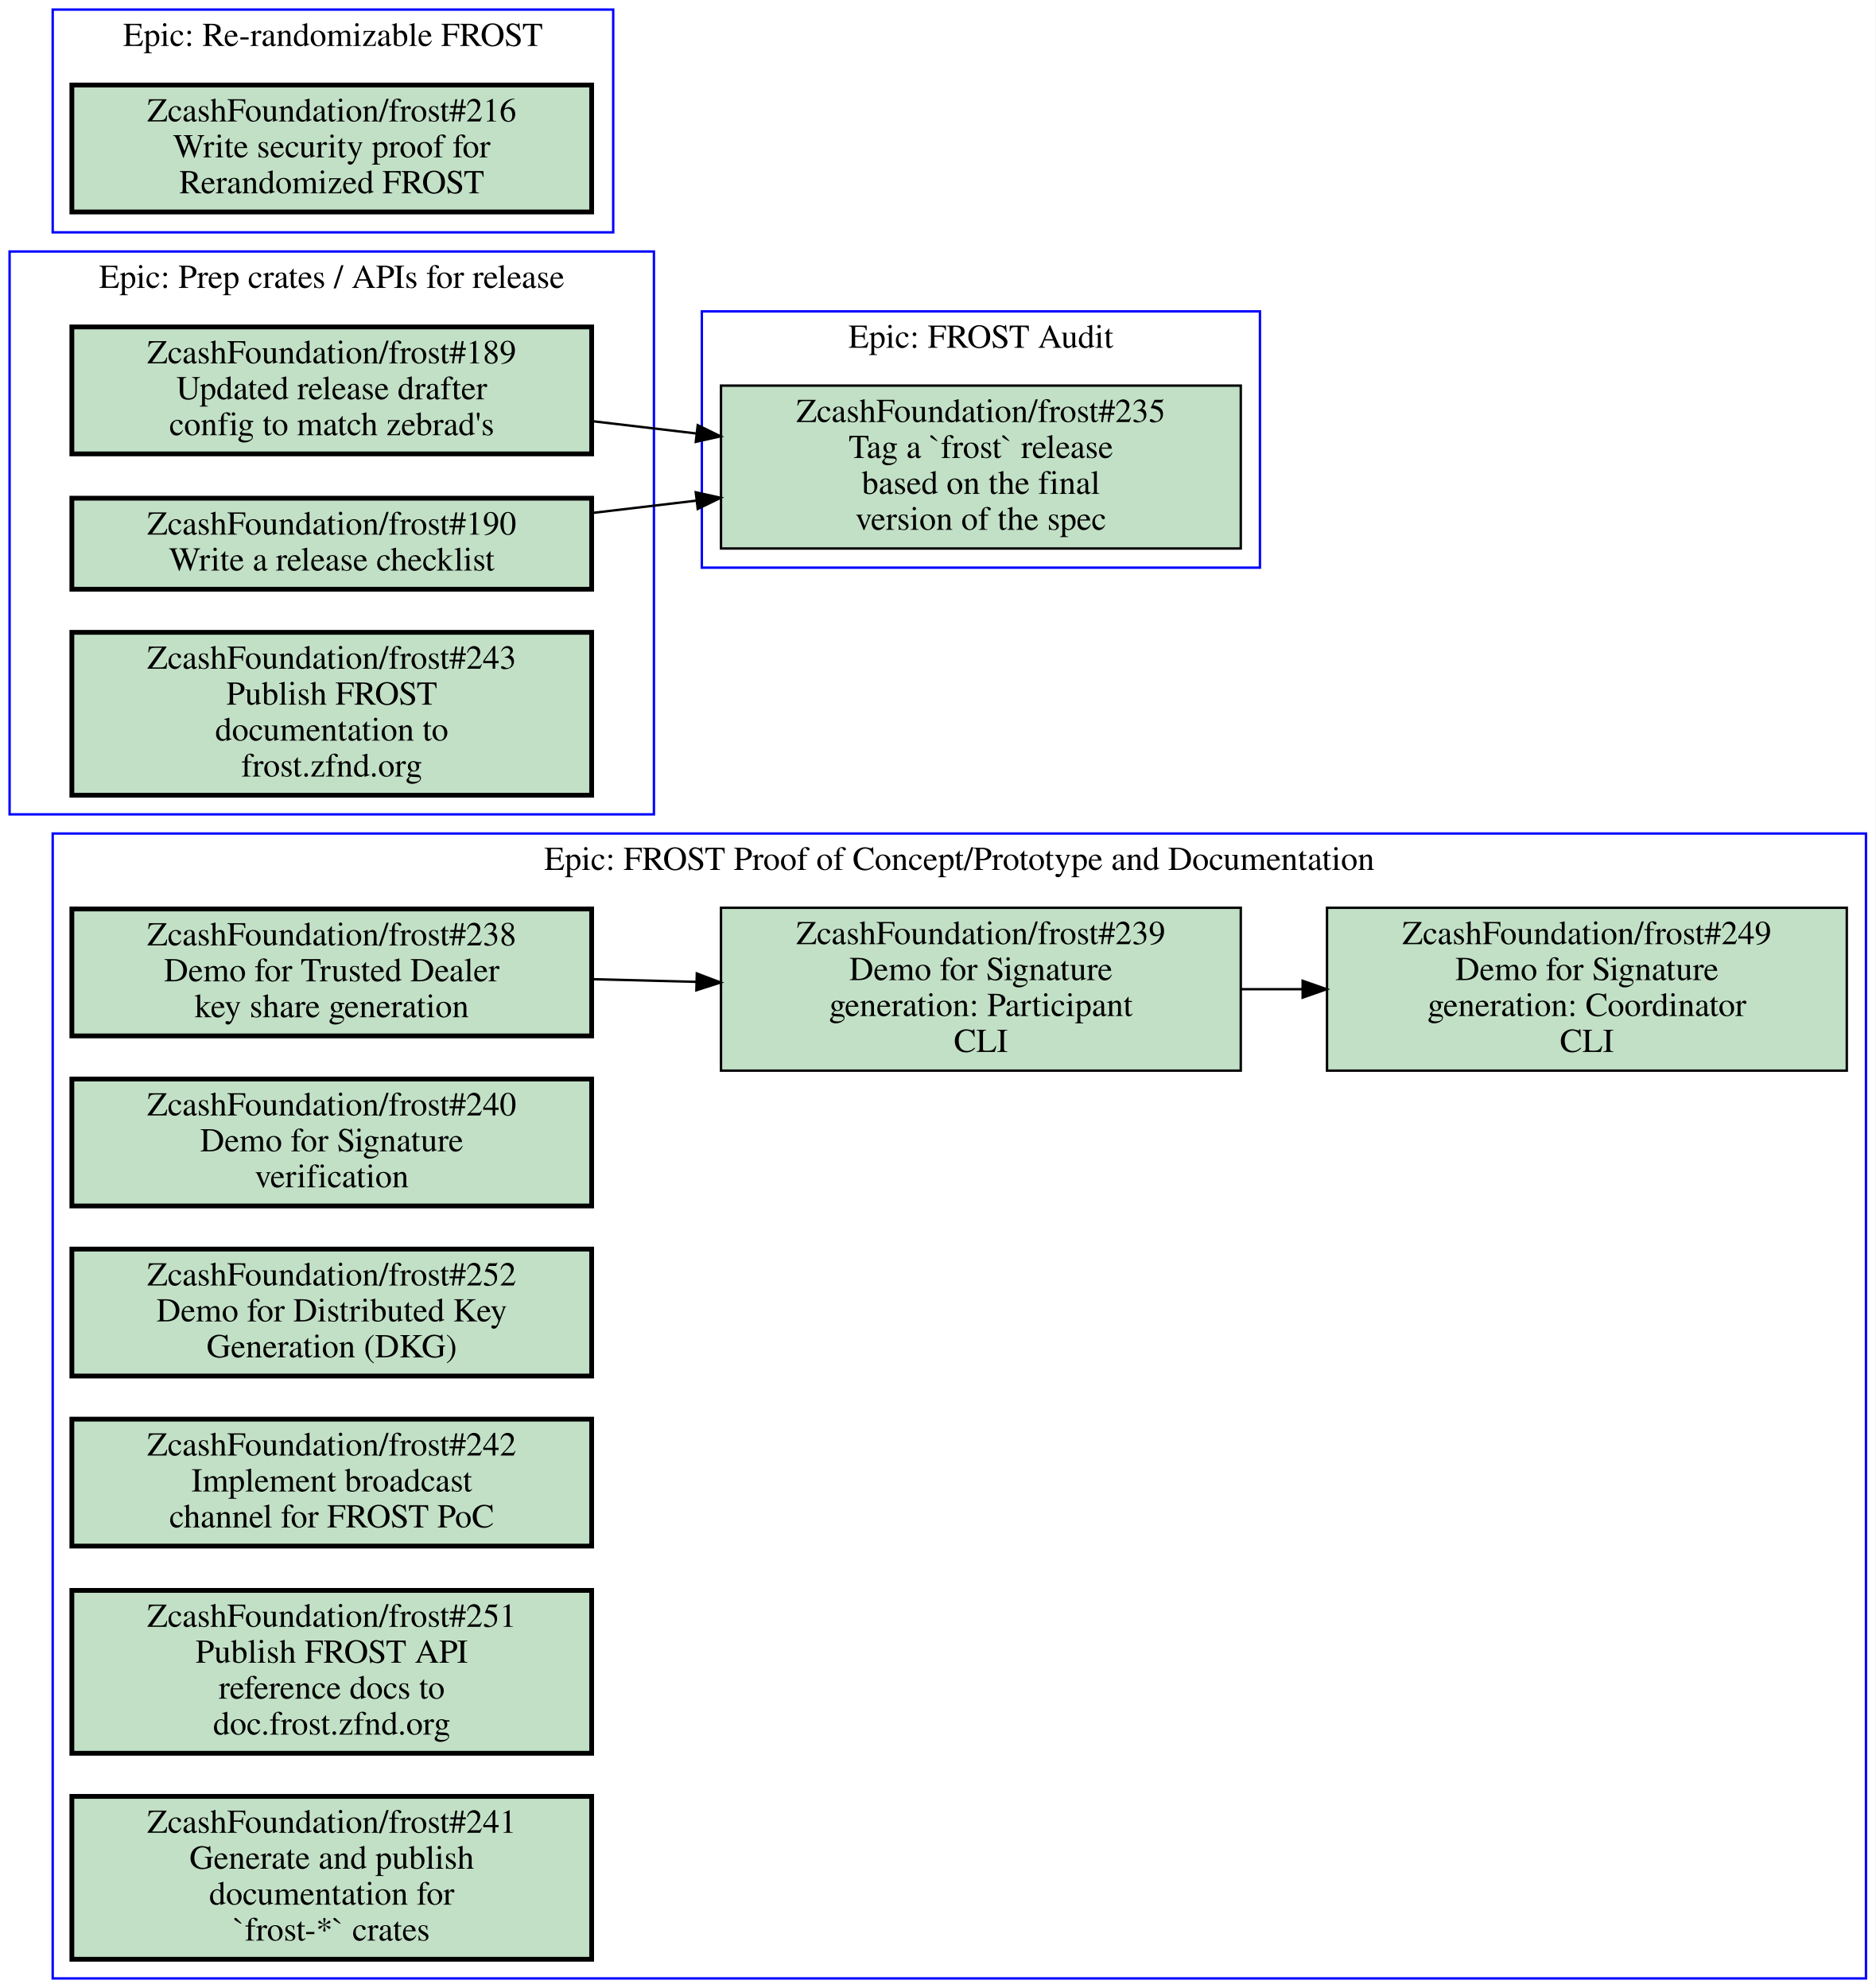
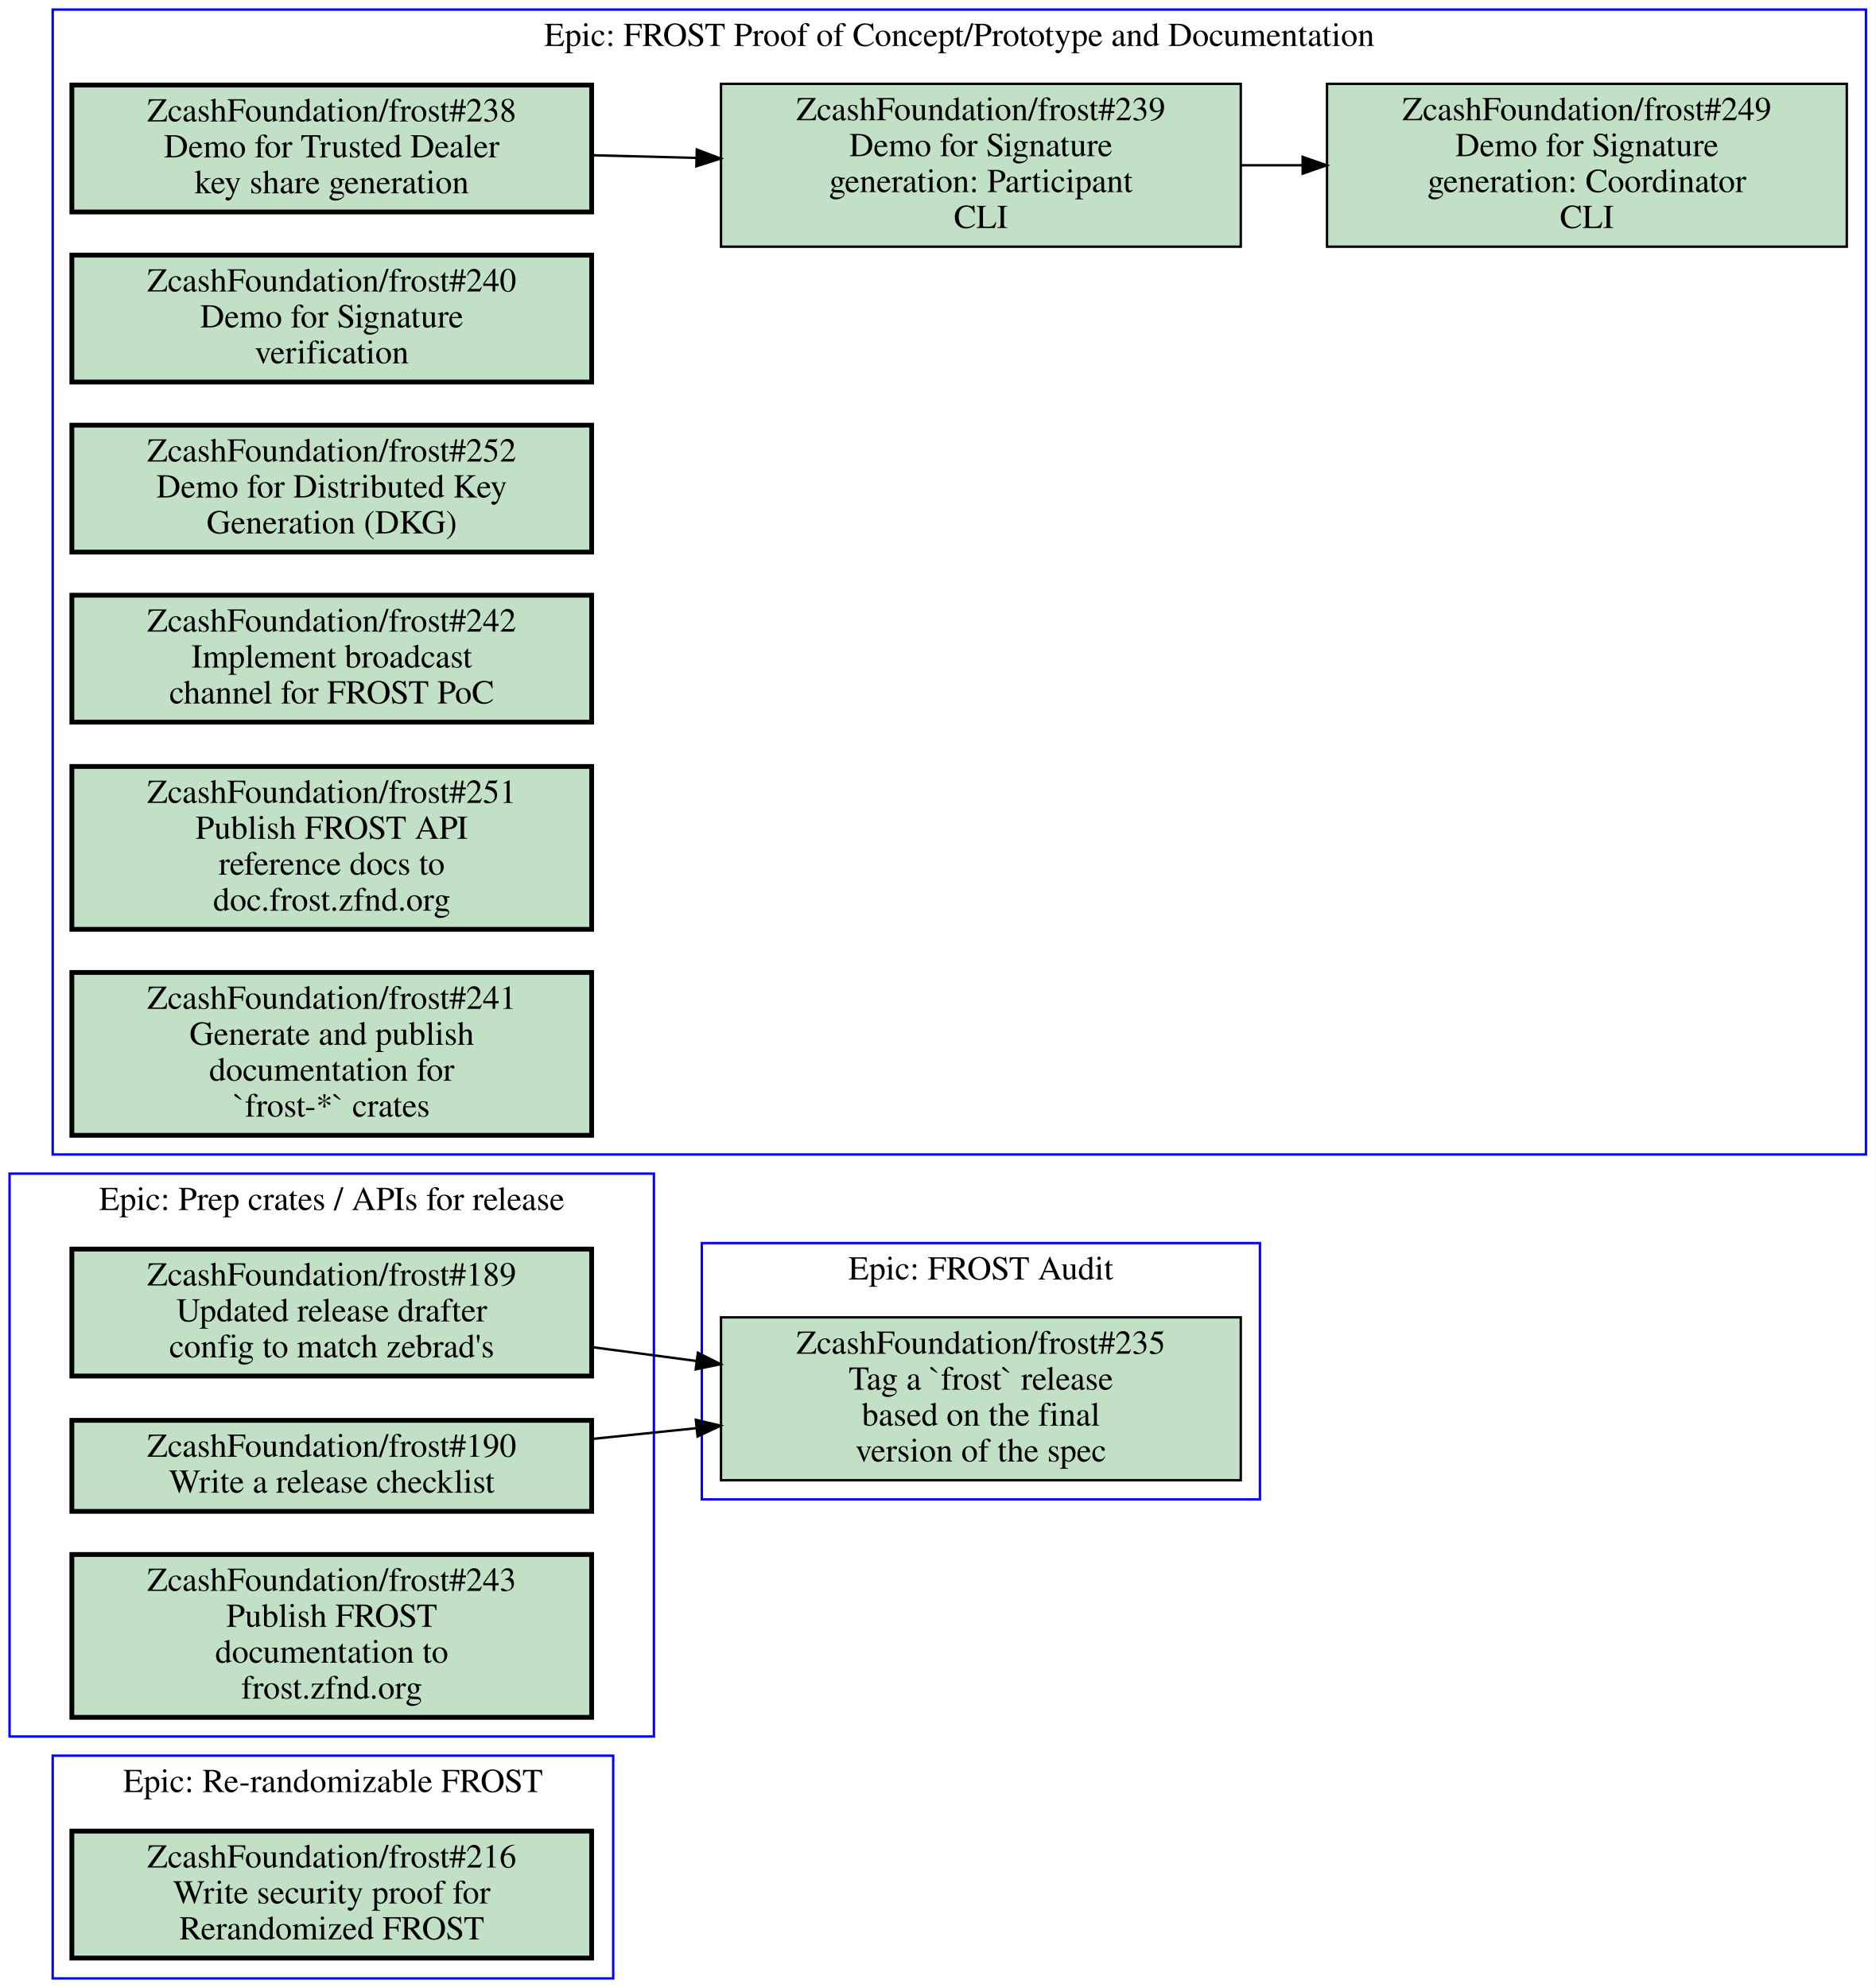
<svg xmlns="http://www.w3.org/2000/svg" xmlns:xlink="http://www.w3.org/1999/xlink" width="783pt" height="830pt" viewBox="0.00 0.00 783.00 830.00">
  <g id="graph0" class="graph" transform="scale(1 1) rotate(0) translate(4 826)">
    <polygon fill="#ffffff" stroke="transparent" points="-4,4 -4,-826 779,-826 779,4 -4,4" />
    <g id="clust1" class="cluster">
-       <polygon fill="none" stroke="#0000ff" points="18,0 18,-478 775,-478 775,0 18,0" />
-       <text text-anchor="middle" x="396.5" y="-462.8" font-family="Times,serif" font-size="14.00" fill="#000000">Epic: FROST Proof of Concept/Prototype and Documentation</text>
+       <polygon fill="none" stroke="#0000ff" points="18,-344 18,-822 775,-822 775,-344 18,-344" />
+       <text text-anchor="middle" x="396.5" y="-806.8" font-family="Times,serif" font-size="14.00" fill="#000000">Epic: FROST Proof of Concept/Prototype and Documentation</text>
    </g>
    <g id="clust2" class="cluster">
-       <polygon fill="none" stroke="#0000ff" points="289,-589 289,-696 522,-696 522,-589 289,-589" />
-       <text text-anchor="middle" x="405.5" y="-680.8" font-family="Times,serif" font-size="14.00" fill="#000000">Epic: FROST Audit</text>
+       <polygon fill="none" stroke="#0000ff" points="289,-200 289,-307 522,-307 522,-200 289,-200" />
+       <text text-anchor="middle" x="405.5" y="-291.8" font-family="Times,serif" font-size="14.00" fill="#000000">Epic: FROST Audit</text>
    </g>
    <g id="clust3" class="cluster">
-       <polygon fill="none" stroke="#0000ff" points="0,-486 0,-721 269,-721 269,-486 0,-486" />
-       <text text-anchor="middle" x="134.5" y="-705.8" font-family="Times,serif" font-size="14.00" fill="#000000">Epic: Prep crates / APIs for release</text>
+       <polygon fill="none" stroke="#0000ff" points="18,0 18,-93 252,-93 252,0 18,0" />
+       <text text-anchor="middle" x="135" y="-77.8" font-family="Times,serif" font-size="14.00" fill="#000000">Epic: Re-randomizable FROST</text>
    </g>
    <g id="clust4" class="cluster">
-       <polygon fill="none" stroke="#0000ff" points="18,-729 18,-822 252,-822 252,-729 18,-729" />
-       <text text-anchor="middle" x="135" y="-806.8" font-family="Times,serif" font-size="14.00" fill="#000000">Epic: Re-randomizable FROST</text>
+       <polygon fill="none" stroke="#0000ff" points="0,-101 0,-336 269,-336 269,-101 0,-101" />
+       <text text-anchor="middle" x="134.5" y="-320.8" font-family="Times,serif" font-size="14.00" fill="#000000">Epic: Prep crates / APIs for release</text>
    </g>
    <g id="node1" class="node open">
      <g id="a_node1">
        <a xlink:href="https://github.com/ZcashFoundation/frost/issues/238" xlink:title="ZcashFoundation/frost#238&#10;Demo for Trusted Dealer&#10;key share generation" target="_blank">
-           <polygon fill="#c2e0c6" stroke="#000000" stroke-width="2" points="243,-446.5 26,-446.5 26,-393.5 243,-393.5 243,-446.5" />
-           <text text-anchor="middle" x="134.5" y="-431.3" font-family="Times,serif" font-size="14.00" fill="#000000">ZcashFoundation/frost#238</text>
-           <text text-anchor="middle" x="134.5" y="-416.3" font-family="Times,serif" font-size="14.00" fill="#000000">Demo for Trusted Dealer</text>
-           <text text-anchor="middle" x="134.5" y="-401.3" font-family="Times,serif" font-size="14.00" fill="#000000">key share generation</text>
+           <polygon fill="#c2e0c6" stroke="#000000" stroke-width="2" points="243,-790.5 26,-790.5 26,-737.5 243,-737.5 243,-790.5" />
+           <text text-anchor="middle" x="134.5" y="-775.3" font-family="Times,serif" font-size="14.00" fill="#000000">ZcashFoundation/frost#238</text>
+           <text text-anchor="middle" x="134.5" y="-760.3" font-family="Times,serif" font-size="14.00" fill="#000000">Demo for Trusted Dealer</text>
+           <text text-anchor="middle" x="134.5" y="-745.3" font-family="Times,serif" font-size="14.00" fill="#000000">key share generation</text>
        </a>
      </g>
    </g>
    <g id="node2" class="node open">
      <g id="a_node2">
        <a xlink:href="https://github.com/ZcashFoundation/frost/issues/239" xlink:title="ZcashFoundation/frost#239&#10;Demo for Signature&#10;generation: Participant&#10;CLI" target="_blank">
-           <polygon fill="#c2e0c6" stroke="#000000" points="514,-447 297,-447 297,-379 514,-379 514,-447" />
-           <text text-anchor="middle" x="405.5" y="-431.8" font-family="Times,serif" font-size="14.00" fill="#000000">ZcashFoundation/frost#239</text>
-           <text text-anchor="middle" x="405.5" y="-416.8" font-family="Times,serif" font-size="14.00" fill="#000000">Demo for Signature</text>
-           <text text-anchor="middle" x="405.5" y="-401.8" font-family="Times,serif" font-size="14.00" fill="#000000">generation: Participant</text>
-           <text text-anchor="middle" x="405.5" y="-386.8" font-family="Times,serif" font-size="14.00" fill="#000000">CLI</text>
+           <polygon fill="#c2e0c6" stroke="#000000" points="514,-791 297,-791 297,-723 514,-723 514,-791" />
+           <text text-anchor="middle" x="405.5" y="-775.8" font-family="Times,serif" font-size="14.00" fill="#000000">ZcashFoundation/frost#239</text>
+           <text text-anchor="middle" x="405.5" y="-760.8" font-family="Times,serif" font-size="14.00" fill="#000000">Demo for Signature</text>
+           <text text-anchor="middle" x="405.5" y="-745.8" font-family="Times,serif" font-size="14.00" fill="#000000">generation: Participant</text>
+           <text text-anchor="middle" x="405.5" y="-730.8" font-family="Times,serif" font-size="14.00" fill="#000000">CLI</text>
        </a>
      </g>
    </g>
    <g id="edge1" class="edge">
-       <path fill="none" stroke="#000000" d="M243.16,-417.19C257.52,-416.82 272.3,-416.44 286.81,-416.07" />
-       <polygon fill="#000000" stroke="#000000" points="286.904,-419.569 296.81,-415.81 286.722,-412.571 286.904,-419.569" />
+       <path fill="none" stroke="#000000" d="M243.16,-761.19C257.52,-760.82 272.3,-760.44 286.81,-760.07" />
+       <polygon fill="#000000" stroke="#000000" points="286.904,-763.569 296.81,-759.81 286.722,-756.571 286.904,-763.569" />
    </g>
    <g id="node3" class="node open">
      <g id="a_node3">
        <a xlink:href="https://github.com/ZcashFoundation/frost/issues/249" xlink:title="ZcashFoundation/frost#249&#10;Demo for Signature&#10;generation: Coordinator&#10;CLI" target="_blank">
-           <polygon fill="#c2e0c6" stroke="#000000" points="767,-447 550,-447 550,-379 767,-379 767,-447" />
-           <text text-anchor="middle" x="658.5" y="-431.8" font-family="Times,serif" font-size="14.00" fill="#000000">ZcashFoundation/frost#249</text>
-           <text text-anchor="middle" x="658.5" y="-416.8" font-family="Times,serif" font-size="14.00" fill="#000000">Demo for Signature</text>
-           <text text-anchor="middle" x="658.5" y="-401.8" font-family="Times,serif" font-size="14.00" fill="#000000">generation: Coordinator</text>
-           <text text-anchor="middle" x="658.5" y="-386.8" font-family="Times,serif" font-size="14.00" fill="#000000">CLI</text>
+           <polygon fill="#c2e0c6" stroke="#000000" points="767,-791 550,-791 550,-723 767,-723 767,-791" />
+           <text text-anchor="middle" x="658.5" y="-775.8" font-family="Times,serif" font-size="14.00" fill="#000000">ZcashFoundation/frost#249</text>
+           <text text-anchor="middle" x="658.5" y="-760.8" font-family="Times,serif" font-size="14.00" fill="#000000">Demo for Signature</text>
+           <text text-anchor="middle" x="658.5" y="-745.8" font-family="Times,serif" font-size="14.00" fill="#000000">generation: Coordinator</text>
+           <text text-anchor="middle" x="658.5" y="-730.8" font-family="Times,serif" font-size="14.00" fill="#000000">CLI</text>
        </a>
      </g>
    </g>
    <g id="edge2" class="edge">
-       <path fill="none" stroke="#000000" d="M514.26,-413C522.64,-413 531.13,-413 539.57,-413" />
-       <polygon fill="#000000" stroke="#000000" points="539.83,-416.5 549.83,-413 539.83,-409.5 539.83,-416.5" />
+       <path fill="none" stroke="#000000" d="M514.26,-757C522.64,-757 531.13,-757 539.57,-757" />
+       <polygon fill="#000000" stroke="#000000" points="539.83,-760.5 549.83,-757 539.83,-753.5 539.83,-760.5" />
    </g>
    <g id="node4" class="node open">
      <g id="a_node4">
        <a xlink:href="https://github.com/ZcashFoundation/frost/issues/240" xlink:title="ZcashFoundation/frost#240&#10;Demo for Signature&#10;verification" target="_blank">
-           <polygon fill="#c2e0c6" stroke="#000000" stroke-width="2" points="243,-375.5 26,-375.5 26,-322.5 243,-322.5 243,-375.5" />
-           <text text-anchor="middle" x="134.5" y="-360.3" font-family="Times,serif" font-size="14.00" fill="#000000">ZcashFoundation/frost#240</text>
-           <text text-anchor="middle" x="134.5" y="-345.3" font-family="Times,serif" font-size="14.00" fill="#000000">Demo for Signature</text>
-           <text text-anchor="middle" x="134.5" y="-330.3" font-family="Times,serif" font-size="14.00" fill="#000000">verification</text>
+           <polygon fill="#c2e0c6" stroke="#000000" stroke-width="2" points="243,-719.5 26,-719.5 26,-666.5 243,-666.5 243,-719.5" />
+           <text text-anchor="middle" x="134.5" y="-704.3" font-family="Times,serif" font-size="14.00" fill="#000000">ZcashFoundation/frost#240</text>
+           <text text-anchor="middle" x="134.5" y="-689.3" font-family="Times,serif" font-size="14.00" fill="#000000">Demo for Signature</text>
+           <text text-anchor="middle" x="134.5" y="-674.3" font-family="Times,serif" font-size="14.00" fill="#000000">verification</text>
        </a>
      </g>
    </g>
    <g id="node5" class="node open">
      <g id="a_node5">
        <a xlink:href="https://github.com/ZcashFoundation/frost/issues/252" xlink:title="ZcashFoundation/frost#252&#10;Demo for Distributed Key&#10;Generation (DKG)" target="_blank">
-           <polygon fill="#c2e0c6" stroke="#000000" stroke-width="2" points="243,-304.5 26,-304.5 26,-251.5 243,-251.5 243,-304.5" />
-           <text text-anchor="middle" x="134.5" y="-289.3" font-family="Times,serif" font-size="14.00" fill="#000000">ZcashFoundation/frost#252</text>
-           <text text-anchor="middle" x="134.5" y="-274.3" font-family="Times,serif" font-size="14.00" fill="#000000">Demo for Distributed Key</text>
-           <text text-anchor="middle" x="134.5" y="-259.3" font-family="Times,serif" font-size="14.00" fill="#000000">Generation (DKG)</text>
+           <polygon fill="#c2e0c6" stroke="#000000" stroke-width="2" points="243,-648.5 26,-648.5 26,-595.5 243,-595.5 243,-648.5" />
+           <text text-anchor="middle" x="134.5" y="-633.3" font-family="Times,serif" font-size="14.00" fill="#000000">ZcashFoundation/frost#252</text>
+           <text text-anchor="middle" x="134.5" y="-618.3" font-family="Times,serif" font-size="14.00" fill="#000000">Demo for Distributed Key</text>
+           <text text-anchor="middle" x="134.5" y="-603.3" font-family="Times,serif" font-size="14.00" fill="#000000">Generation (DKG)</text>
        </a>
      </g>
    </g>
    <g id="node6" class="node open">
      <g id="a_node6">
        <a xlink:href="https://github.com/ZcashFoundation/frost/issues/242" xlink:title="ZcashFoundation/frost#242&#10;Implement broadcast&#10;channel for FROST PoC" target="_blank">
-           <polygon fill="#c2e0c6" stroke="#000000" stroke-width="2" points="243,-233.5 26,-233.5 26,-180.5 243,-180.5 243,-233.5" />
-           <text text-anchor="middle" x="134.5" y="-218.3" font-family="Times,serif" font-size="14.00" fill="#000000">ZcashFoundation/frost#242</text>
-           <text text-anchor="middle" x="134.5" y="-203.3" font-family="Times,serif" font-size="14.00" fill="#000000">Implement broadcast</text>
-           <text text-anchor="middle" x="134.5" y="-188.3" font-family="Times,serif" font-size="14.00" fill="#000000">channel for FROST PoC</text>
+           <polygon fill="#c2e0c6" stroke="#000000" stroke-width="2" points="243,-577.5 26,-577.5 26,-524.5 243,-524.5 243,-577.5" />
+           <text text-anchor="middle" x="134.5" y="-562.3" font-family="Times,serif" font-size="14.00" fill="#000000">ZcashFoundation/frost#242</text>
+           <text text-anchor="middle" x="134.5" y="-547.3" font-family="Times,serif" font-size="14.00" fill="#000000">Implement broadcast</text>
+           <text text-anchor="middle" x="134.5" y="-532.3" font-family="Times,serif" font-size="14.00" fill="#000000">channel for FROST PoC</text>
        </a>
      </g>
    </g>
    <g id="node7" class="node open">
      <g id="a_node7">
        <a xlink:href="https://github.com/ZcashFoundation/frost/issues/251" xlink:title="ZcashFoundation/frost#251&#10;Publish FROST API&#10;reference docs to&#10;doc.frost.zfnd.org" target="_blank">
-           <polygon fill="#c2e0c6" stroke="#000000" stroke-width="2" points="243,-162 26,-162 26,-94 243,-94 243,-162" />
-           <text text-anchor="middle" x="134.5" y="-146.8" font-family="Times,serif" font-size="14.00" fill="#000000">ZcashFoundation/frost#251</text>
-           <text text-anchor="middle" x="134.5" y="-131.8" font-family="Times,serif" font-size="14.00" fill="#000000">Publish FROST API</text>
-           <text text-anchor="middle" x="134.5" y="-116.8" font-family="Times,serif" font-size="14.00" fill="#000000">reference docs to</text>
-           <text text-anchor="middle" x="134.5" y="-101.8" font-family="Times,serif" font-size="14.00" fill="#000000">doc.frost.zfnd.org</text>
+           <polygon fill="#c2e0c6" stroke="#000000" stroke-width="2" points="243,-506 26,-506 26,-438 243,-438 243,-506" />
+           <text text-anchor="middle" x="134.5" y="-490.8" font-family="Times,serif" font-size="14.00" fill="#000000">ZcashFoundation/frost#251</text>
+           <text text-anchor="middle" x="134.5" y="-475.8" font-family="Times,serif" font-size="14.00" fill="#000000">Publish FROST API</text>
+           <text text-anchor="middle" x="134.5" y="-460.8" font-family="Times,serif" font-size="14.00" fill="#000000">reference docs to</text>
+           <text text-anchor="middle" x="134.5" y="-445.8" font-family="Times,serif" font-size="14.00" fill="#000000">doc.frost.zfnd.org</text>
        </a>
      </g>
    </g>
    <g id="node8" class="node open">
      <g id="a_node8">
        <a xlink:href="https://github.com/ZcashFoundation/frost/issues/241" xlink:title="ZcashFoundation/frost#241&#10;Generate and publish&#10;documentation for&#10;`frost-*` crates" target="_blank">
-           <polygon fill="#c2e0c6" stroke="#000000" stroke-width="2" points="243,-76 26,-76 26,-8 243,-8 243,-76" />
-           <text text-anchor="middle" x="134.5" y="-60.8" font-family="Times,serif" font-size="14.00" fill="#000000">ZcashFoundation/frost#241</text>
-           <text text-anchor="middle" x="134.5" y="-45.8" font-family="Times,serif" font-size="14.00" fill="#000000">Generate and publish</text>
-           <text text-anchor="middle" x="134.5" y="-30.8" font-family="Times,serif" font-size="14.00" fill="#000000">documentation for</text>
-           <text text-anchor="middle" x="134.5" y="-15.8" font-family="Times,serif" font-size="14.00" fill="#000000">`frost-*` crates</text>
+           <polygon fill="#c2e0c6" stroke="#000000" stroke-width="2" points="243,-420 26,-420 26,-352 243,-352 243,-420" />
+           <text text-anchor="middle" x="134.5" y="-404.8" font-family="Times,serif" font-size="14.00" fill="#000000">ZcashFoundation/frost#241</text>
+           <text text-anchor="middle" x="134.5" y="-389.8" font-family="Times,serif" font-size="14.00" fill="#000000">Generate and publish</text>
+           <text text-anchor="middle" x="134.5" y="-374.8" font-family="Times,serif" font-size="14.00" fill="#000000">documentation for</text>
+           <text text-anchor="middle" x="134.5" y="-359.8" font-family="Times,serif" font-size="14.00" fill="#000000">`frost-*` crates</text>
        </a>
      </g>
    </g>
    <g id="node9" class="node open">
      <g id="a_node9">
        <a xlink:href="https://github.com/ZcashFoundation/frost/issues/235" xlink:title="ZcashFoundation/frost#235&#10;Tag a `frost` release&#10;based on the final&#10;version of the spec" target="_blank">
-           <polygon fill="#c2e0c6" stroke="#000000" points="514,-665 297,-665 297,-597 514,-597 514,-665" />
-           <text text-anchor="middle" x="405.5" y="-649.8" font-family="Times,serif" font-size="14.00" fill="#000000">ZcashFoundation/frost#235</text>
-           <text text-anchor="middle" x="405.5" y="-634.8" font-family="Times,serif" font-size="14.00" fill="#000000">Tag a `frost` release</text>
-           <text text-anchor="middle" x="405.5" y="-619.8" font-family="Times,serif" font-size="14.00" fill="#000000">based on the final</text>
-           <text text-anchor="middle" x="405.5" y="-604.8" font-family="Times,serif" font-size="14.00" fill="#000000">version of the spec</text>
+           <polygon fill="#c2e0c6" stroke="#000000" points="514,-276 297,-276 297,-208 514,-208 514,-276" />
+           <text text-anchor="middle" x="405.5" y="-260.8" font-family="Times,serif" font-size="14.00" fill="#000000">ZcashFoundation/frost#235</text>
+           <text text-anchor="middle" x="405.5" y="-245.8" font-family="Times,serif" font-size="14.00" fill="#000000">Tag a `frost` release</text>
+           <text text-anchor="middle" x="405.5" y="-230.8" font-family="Times,serif" font-size="14.00" fill="#000000">based on the final</text>
+           <text text-anchor="middle" x="405.5" y="-215.8" font-family="Times,serif" font-size="14.00" fill="#000000">version of the spec</text>
        </a>
      </g>
    </g>
    <g id="node10" class="node open">
      <g id="a_node10">
+         <a xlink:href="https://github.com/ZcashFoundation/frost/issues/216" xlink:title="ZcashFoundation/frost#216&#10;Write security proof for&#10;Rerandomized FROST" target="_blank">
+           <polygon fill="#c2e0c6" stroke="#000000" stroke-width="2" points="243,-61.5 26,-61.5 26,-8.5 243,-8.5 243,-61.5" />
+           <text text-anchor="middle" x="134.5" y="-46.3" font-family="Times,serif" font-size="14.00" fill="#000000">ZcashFoundation/frost#216</text>
+           <text text-anchor="middle" x="134.5" y="-31.3" font-family="Times,serif" font-size="14.00" fill="#000000">Write security proof for</text>
+           <text text-anchor="middle" x="134.5" y="-16.3" font-family="Times,serif" font-size="14.00" fill="#000000">Rerandomized FROST</text>
+         </a>
+       </g>
+     </g>
+     <g id="node11" class="node open">
+       <g id="a_node11">
        <a xlink:href="https://github.com/ZcashFoundation/frost/issues/189" xlink:title="ZcashFoundation/frost#189&#10;Updated release drafter&#10;config to match zebrad's" target="_blank">
-           <polygon fill="#c2e0c6" stroke="#000000" stroke-width="2" points="243,-689.5 26,-689.5 26,-636.5 243,-636.5 243,-689.5" />
-           <text text-anchor="middle" x="134.5" y="-674.3" font-family="Times,serif" font-size="14.00" fill="#000000">ZcashFoundation/frost#189</text>
-           <text text-anchor="middle" x="134.5" y="-659.3" font-family="Times,serif" font-size="14.00" fill="#000000">Updated release drafter</text>
-           <text text-anchor="middle" x="134.5" y="-644.3" font-family="Times,serif" font-size="14.00" fill="#000000">config to match zebrad's</text>
+           <polygon fill="#c2e0c6" stroke="#000000" stroke-width="2" points="243,-304.5 26,-304.5 26,-251.5 243,-251.5 243,-304.5" />
+           <text text-anchor="middle" x="134.5" y="-289.3" font-family="Times,serif" font-size="14.00" fill="#000000">ZcashFoundation/frost#189</text>
+           <text text-anchor="middle" x="134.5" y="-274.3" font-family="Times,serif" font-size="14.00" fill="#000000">Updated release drafter</text>
+           <text text-anchor="middle" x="134.5" y="-259.3" font-family="Times,serif" font-size="14.00" fill="#000000">config to match zebrad's</text>
        </a>
      </g>
    </g>
    <g id="edge3" class="edge">
-       <path fill="none" stroke="#000000" d="M243.16,-650.17C257.52,-648.47 272.3,-646.73 286.81,-645.01" />
-       <polygon fill="#000000" stroke="#000000" points="287.289,-648.478 296.81,-643.83 286.469,-641.526 287.289,-648.478" />
+       <path fill="none" stroke="#000000" d="M243.16,-263.56C257.52,-261.66 272.3,-259.69 286.81,-257.77" />
+       <polygon fill="#000000" stroke="#000000" points="287.359,-261.228 296.81,-256.44 286.436,-254.289 287.359,-261.228" />
    </g>
-     <g id="node11" class="node open">
-       <g id="a_node11">
+     <g id="node12" class="node open">
+       <g id="a_node12">
        <a xlink:href="https://github.com/ZcashFoundation/frost/issues/190" xlink:title="ZcashFoundation/frost#190&#10;Write a release checklist" target="_blank">
-           <polygon fill="#c2e0c6" stroke="#000000" stroke-width="2" points="243,-618 26,-618 26,-580 243,-580 243,-618" />
-           <text text-anchor="middle" x="134.5" y="-602.8" font-family="Times,serif" font-size="14.00" fill="#000000">ZcashFoundation/frost#190</text>
-           <text text-anchor="middle" x="134.5" y="-587.8" font-family="Times,serif" font-size="14.00" fill="#000000">Write a release checklist</text>
+           <polygon fill="#c2e0c6" stroke="#000000" stroke-width="2" points="243,-233 26,-233 26,-195 243,-195 243,-233" />
+           <text text-anchor="middle" x="134.5" y="-217.8" font-family="Times,serif" font-size="14.00" fill="#000000">ZcashFoundation/frost#190</text>
+           <text text-anchor="middle" x="134.5" y="-202.8" font-family="Times,serif" font-size="14.00" fill="#000000">Write a release checklist</text>
        </a>
      </g>
    </g>
    <g id="edge4" class="edge">
-       <path fill="none" stroke="#000000" d="M243.16,-611.83C257.52,-613.53 272.3,-615.27 286.81,-616.99" />
-       <polygon fill="#000000" stroke="#000000" points="286.469,-620.474 296.81,-618.17 287.289,-613.522 286.469,-620.474" />
-     </g>
-     <g id="node12" class="node open">
-       <g id="a_node12">
-         <a xlink:href="https://github.com/ZcashFoundation/frost/issues/243" xlink:title="ZcashFoundation/frost#243&#10;Publish FROST&#10;documentation to&#10;frost.zfnd.org" target="_blank">
-           <polygon fill="#c2e0c6" stroke="#000000" stroke-width="2" points="243,-562 26,-562 26,-494 243,-494 243,-562" />
-           <text text-anchor="middle" x="134.5" y="-546.8" font-family="Times,serif" font-size="14.00" fill="#000000">ZcashFoundation/frost#243</text>
-           <text text-anchor="middle" x="134.5" y="-531.8" font-family="Times,serif" font-size="14.00" fill="#000000">Publish FROST</text>
-           <text text-anchor="middle" x="134.5" y="-516.8" font-family="Times,serif" font-size="14.00" fill="#000000">documentation to</text>
-           <text text-anchor="middle" x="134.5" y="-501.8" font-family="Times,serif" font-size="14.00" fill="#000000">frost.zfnd.org</text>
-         </a>
-       </g>
+       <path fill="none" stroke="#000000" d="M243.16,-225.23C257.52,-226.71 272.3,-228.24 286.81,-229.74" />
+       <polygon fill="#000000" stroke="#000000" points="286.504,-233.227 296.81,-230.77 287.221,-226.264 286.504,-233.227" />
    </g>
    <g id="node13" class="node open">
      <g id="a_node13">
-         <a xlink:href="https://github.com/ZcashFoundation/frost/issues/216" xlink:title="ZcashFoundation/frost#216&#10;Write security proof for&#10;Rerandomized FROST" target="_blank">
-           <polygon fill="#c2e0c6" stroke="#000000" stroke-width="2" points="243,-790.5 26,-790.5 26,-737.5 243,-737.5 243,-790.5" />
-           <text text-anchor="middle" x="134.5" y="-775.3" font-family="Times,serif" font-size="14.00" fill="#000000">ZcashFoundation/frost#216</text>
-           <text text-anchor="middle" x="134.5" y="-760.3" font-family="Times,serif" font-size="14.00" fill="#000000">Write security proof for</text>
-           <text text-anchor="middle" x="134.5" y="-745.3" font-family="Times,serif" font-size="14.00" fill="#000000">Rerandomized FROST</text>
+         <a xlink:href="https://github.com/ZcashFoundation/frost/issues/243" xlink:title="ZcashFoundation/frost#243&#10;Publish FROST&#10;documentation to&#10;frost.zfnd.org" target="_blank">
+           <polygon fill="#c2e0c6" stroke="#000000" stroke-width="2" points="243,-177 26,-177 26,-109 243,-109 243,-177" />
+           <text text-anchor="middle" x="134.5" y="-161.8" font-family="Times,serif" font-size="14.00" fill="#000000">ZcashFoundation/frost#243</text>
+           <text text-anchor="middle" x="134.5" y="-146.8" font-family="Times,serif" font-size="14.00" fill="#000000">Publish FROST</text>
+           <text text-anchor="middle" x="134.5" y="-131.8" font-family="Times,serif" font-size="14.00" fill="#000000">documentation to</text>
+           <text text-anchor="middle" x="134.5" y="-116.8" font-family="Times,serif" font-size="14.00" fill="#000000">frost.zfnd.org</text>
        </a>
      </g>
    </g>
  </g>
</svg>
